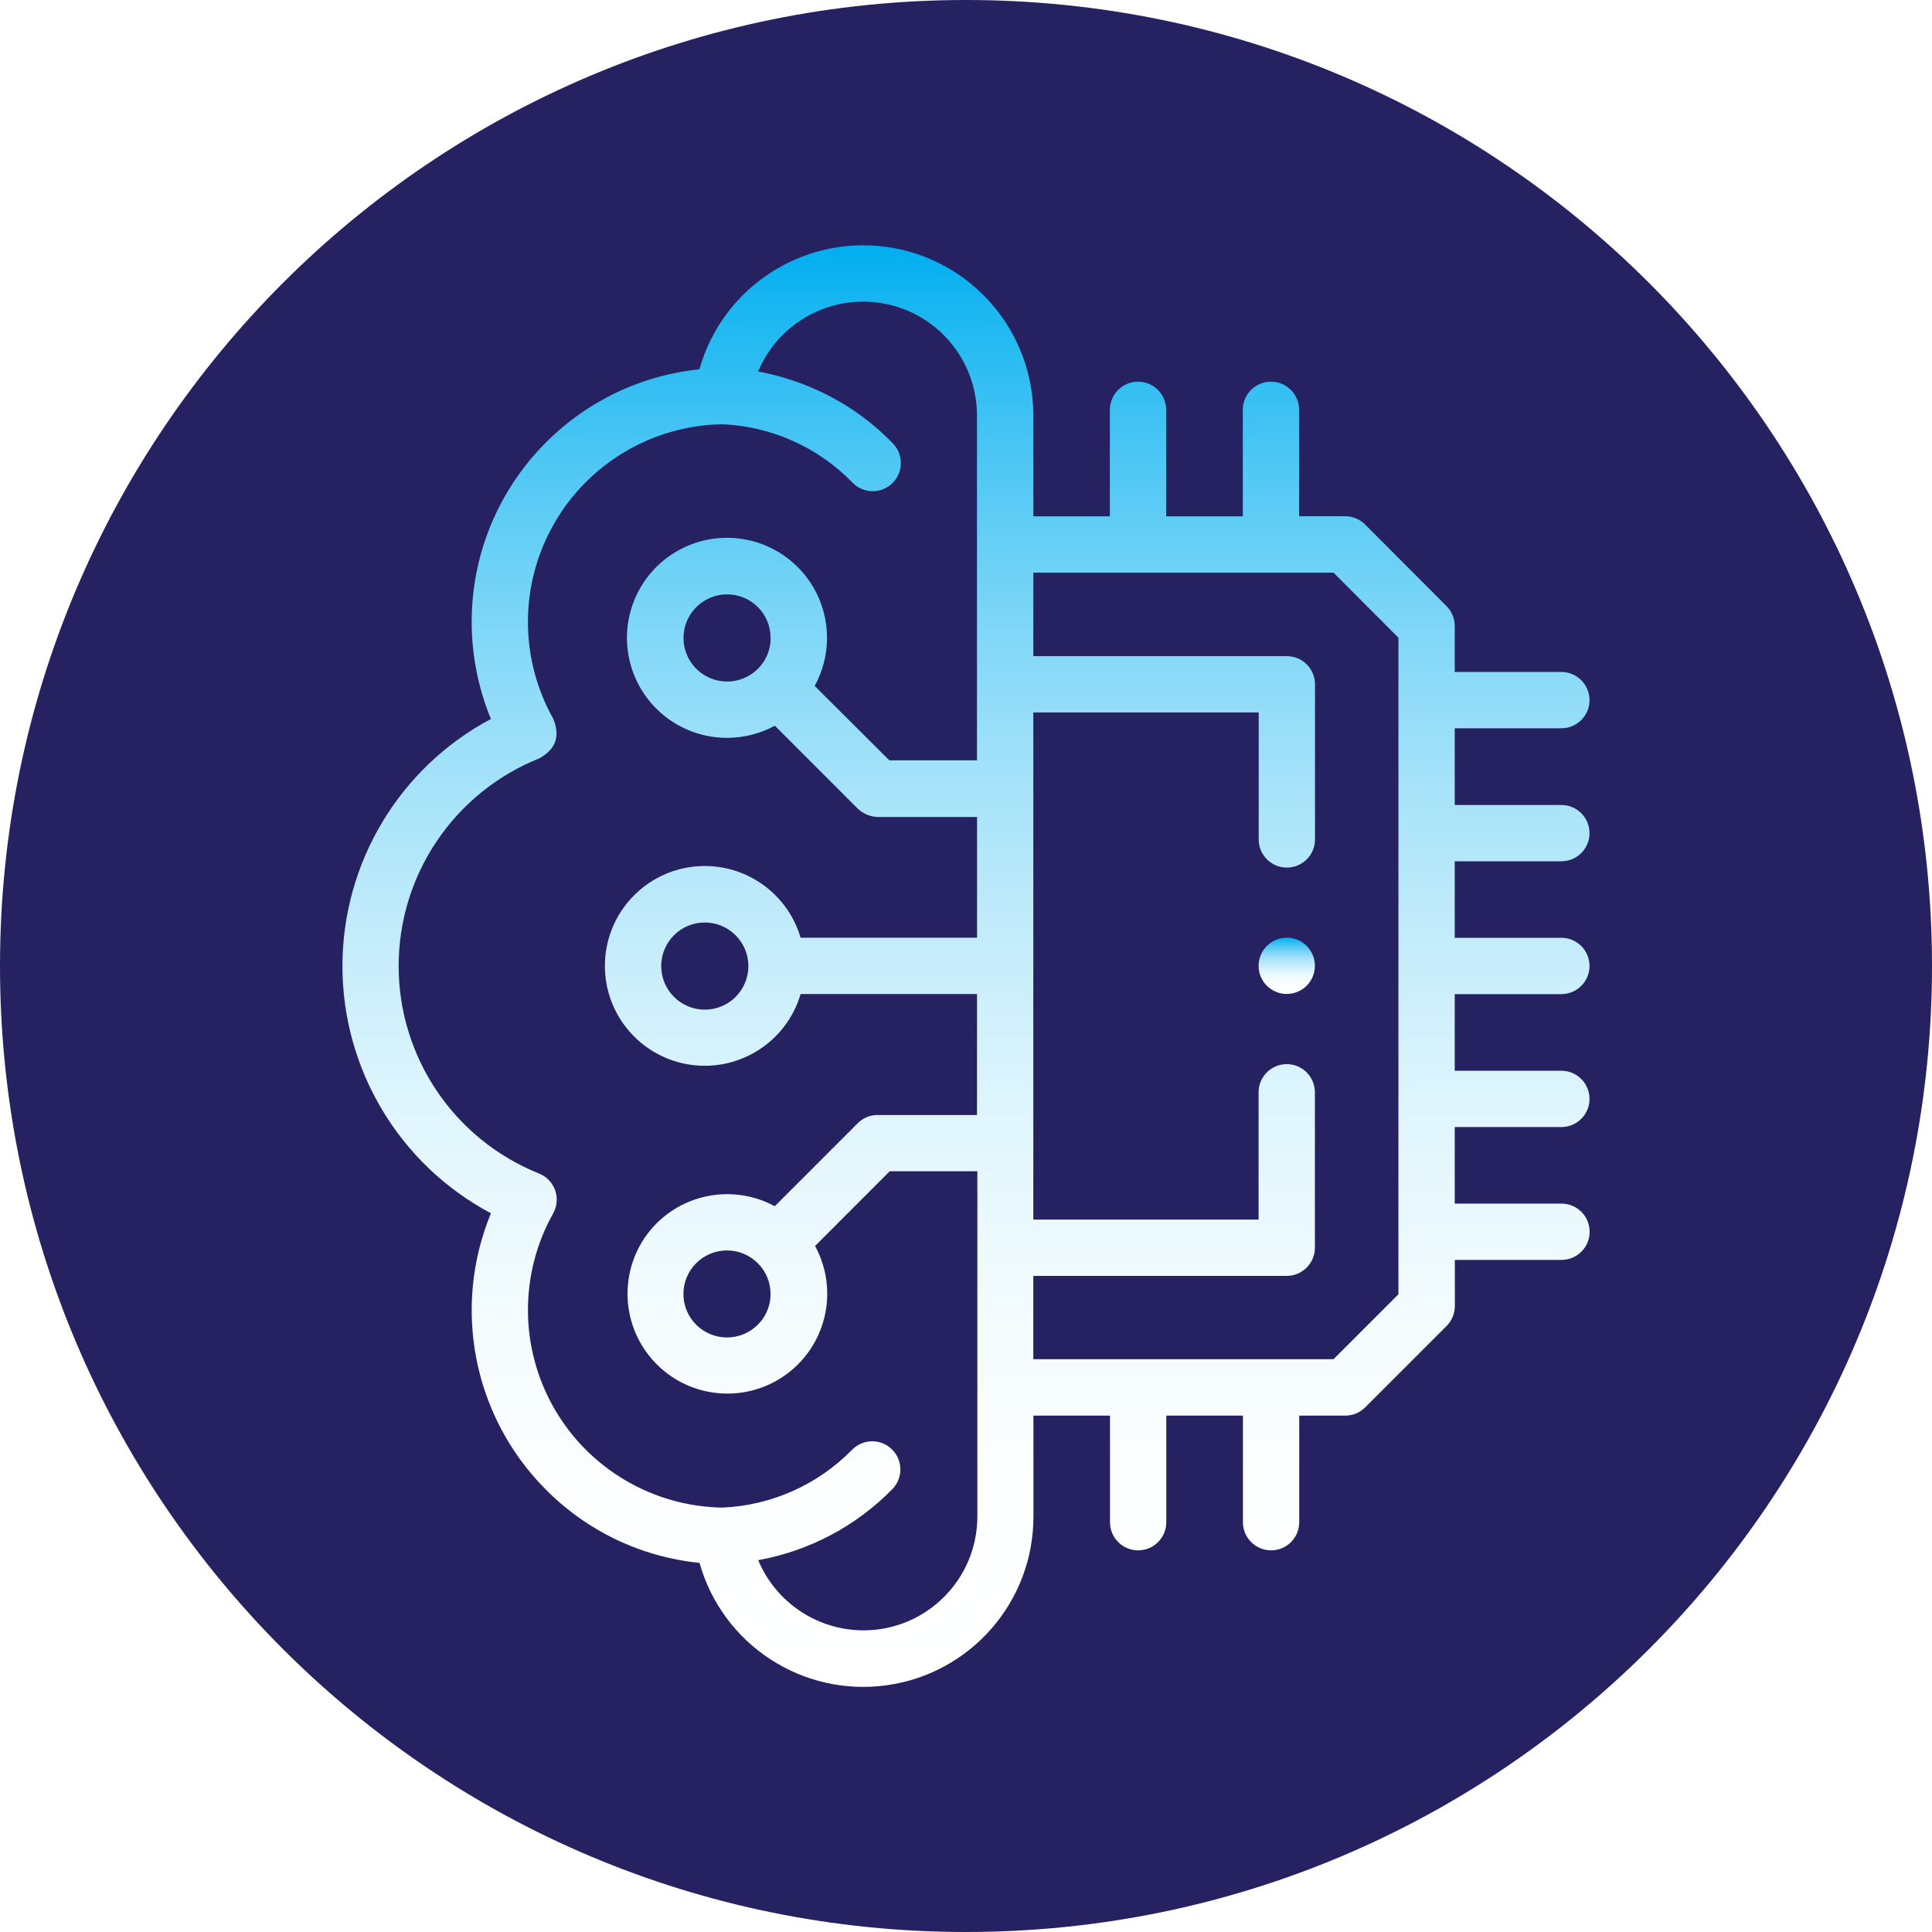
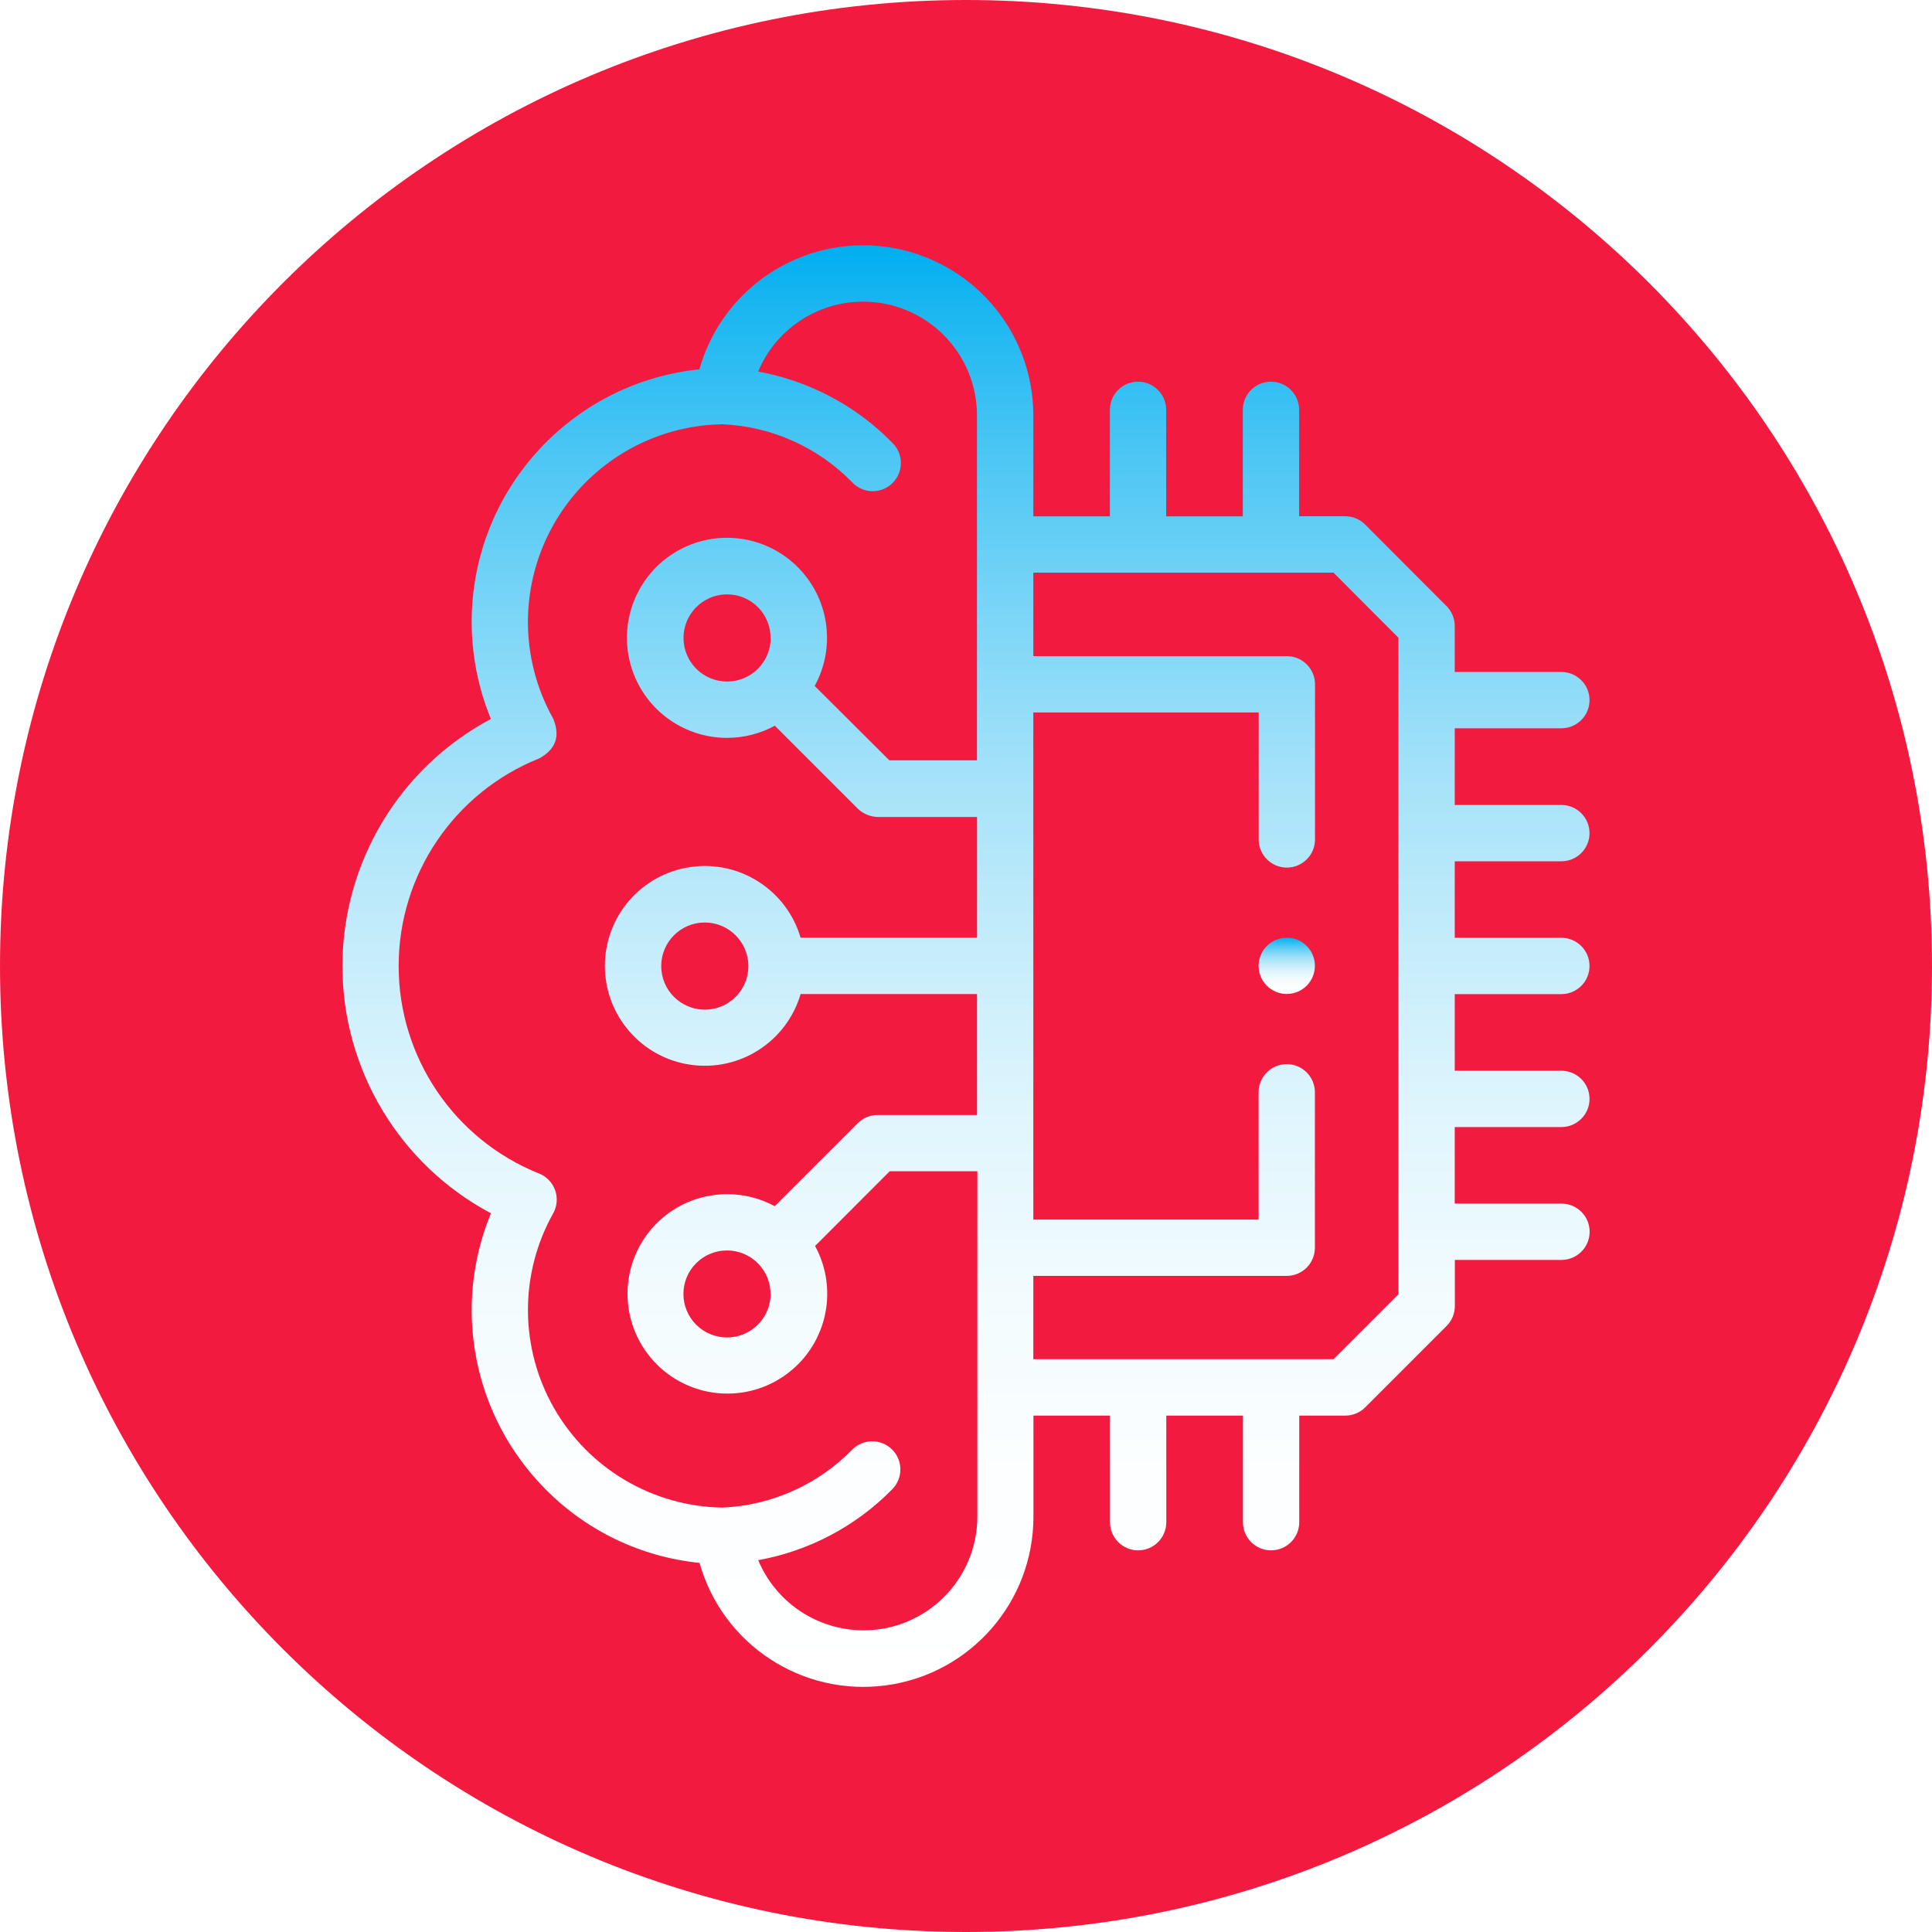
<svg xmlns="http://www.w3.org/2000/svg" xmlns:xlink="http://www.w3.org/1999/xlink" id="Capa_1" data-name="Capa 1" viewBox="0 0 512 512">
  <defs>
-     <style>.cls-1{fill:#262262;}.cls-2{fill:url(#linear-gradient);}.cls-3{fill:url(#linear-gradient-2);}</style>
+     <style>.cls-1{fill:#F21B3F;}.cls-2{fill:url(#linear-gradient);}.cls-3{fill:url(#linear-gradient-2);}</style>
    <linearGradient id="linear-gradient" x1="257" y1="447.98" x2="257" y2="66.03" gradientUnits="userSpaceOnUse">
      <stop offset="0" stop-color="#fff" />
      <stop offset="0.15" stop-color="#fcfeff" />
      <stop offset="0.28" stop-color="#f1fbfe" />
      <stop offset="0.4" stop-color="#dff5fd" />
      <stop offset="0.51" stop-color="#c6edfb" />
      <stop offset="0.63" stop-color="#a5e2f9" />
      <stop offset="0.74" stop-color="#7dd6f7" />
      <stop offset="0.85" stop-color="#4ec7f4" />
      <stop offset="0.96" stop-color="#18b6f1" />
      <stop offset="1" stop-color="#00aeef" />
    </linearGradient>
    <linearGradient id="linear-gradient-2" x1="342.03" y1="264.44" x2="342.03" y2="249.51" xlink:href="#linear-gradient" />
  </defs>
  <circle class="cls-1" cx="256" cy="256" r="256" />
  <path class="cls-2" d="M414.78,229.25a7.46,7.46,0,1,0,0-14.92H386.52V194h28.26a7.46,7.46,0,1,0,0-14.92H386.52V166.89a7.44,7.44,0,0,0-2.18-5.27L362.77,140a7.47,7.47,0,0,0-5.28-2.19H345.28V109.61a7.46,7.46,0,1,0-14.92,0v28.23H310.05V109.61a7.46,7.46,0,0,0-14.92,0v28.23H274.84V111.11a45.09,45.09,0,0,0-88.49-12.24A67.3,67.3,0,0,0,126,165.81a67.53,67.53,0,0,0,5.1,25.72,74.19,74.19,0,0,0,0,131,67.32,67.32,0,0,0,14.33,73,66.76,66.76,0,0,0,40.95,19.65,45.09,45.09,0,0,0,88.49-12.21V376.15h20.29V404.4a7.46,7.46,0,0,0,14.92,0V376.15h20.31V404.4a7.46,7.46,0,0,0,14.92,0V376.15h12.21a7.47,7.47,0,0,0,5.28-2.19l21.57-21.57a7.46,7.46,0,0,0,2.18-5.27V334.89h28.26a7.46,7.46,0,1,0,0-14.92H386.52V299.68h28.26a7.46,7.46,0,0,0,0-14.92H386.52V264.45h28.26a7.46,7.46,0,1,0,0-14.92H386.52V229.25Zm-185,203.81a30.29,30.29,0,0,1-27.85-18.6,66.24,66.24,0,0,0,35.55-18.82,7.46,7.46,0,1,0-10.66-10.44,51.21,51.21,0,0,1-34.41,15.33,52.38,52.38,0,0,1-44.8-78A7.45,7.45,0,0,0,143.86,312a59.25,59.25,0,0,1,0-110q6.66-3.59,3.73-10.57a52.4,52.4,0,0,1,44.8-78,51.16,51.16,0,0,1,34.4,15.33,7.46,7.46,0,1,0,10.68-10.41,65.63,65.63,0,0,0-19.73-13.89,67,67,0,0,0-15.83-5,30.17,30.17,0,0,1,58,11.58v91.46H236.69L216.9,182.78a26.51,26.51,0,1,0-23.24,13.76,26.58,26.58,0,0,0,12.68-3.22l22,22a8,8,0,0,0,5.27,2.19h26.32v32H213.17a26.47,26.47,0,1,0,0,14.92h46.75V296.5H233.6l-.53,0a7.45,7.45,0,0,0-4.75,2.16l-22,22A26.51,26.51,0,0,0,175,325.2a26.46,26.46,0,1,0,42,6l19.79-19.81h23.22V402.9a30.18,30.18,0,0,1-30.16,30.16Zm-24.54-263a11.55,11.55,0,1,1-3.38-8.16A11.47,11.47,0,0,1,205.21,170.09ZM199.33,257a11.55,11.55,0,1,1-11.56-11.53A11.57,11.57,0,0,1,199.33,257Zm5.88,86.93a11.4,11.4,0,0,1-3.38,8.13,11.56,11.56,0,0,1-16.34,0,11.53,11.53,0,0,1,0-16.3,11.56,11.56,0,0,1,16.33,0h0a11.51,11.51,0,0,1,3.38,8.17ZM371.6,344l-17.2,17.2H274.84V339.12H342a7.46,7.46,0,0,0,7.46-7.46V290.47a7.46,7.46,0,0,0-14.92,0V324.2H274.84V189.81h59.73v33.65a7.46,7.46,0,1,0,14.92,0V182.35a7.46,7.46,0,0,0-7.46-7.46H274.84V152.76H354.4L371.6,170Z" transform="translate(-1 -1)" />
  <path class="cls-3" d="M342,249.51a7.46,7.46,0,0,0-7.46,7.46v0a7.46,7.46,0,1,0,7.46-7.48Z" transform="translate(-1 -1)" />
</svg>
